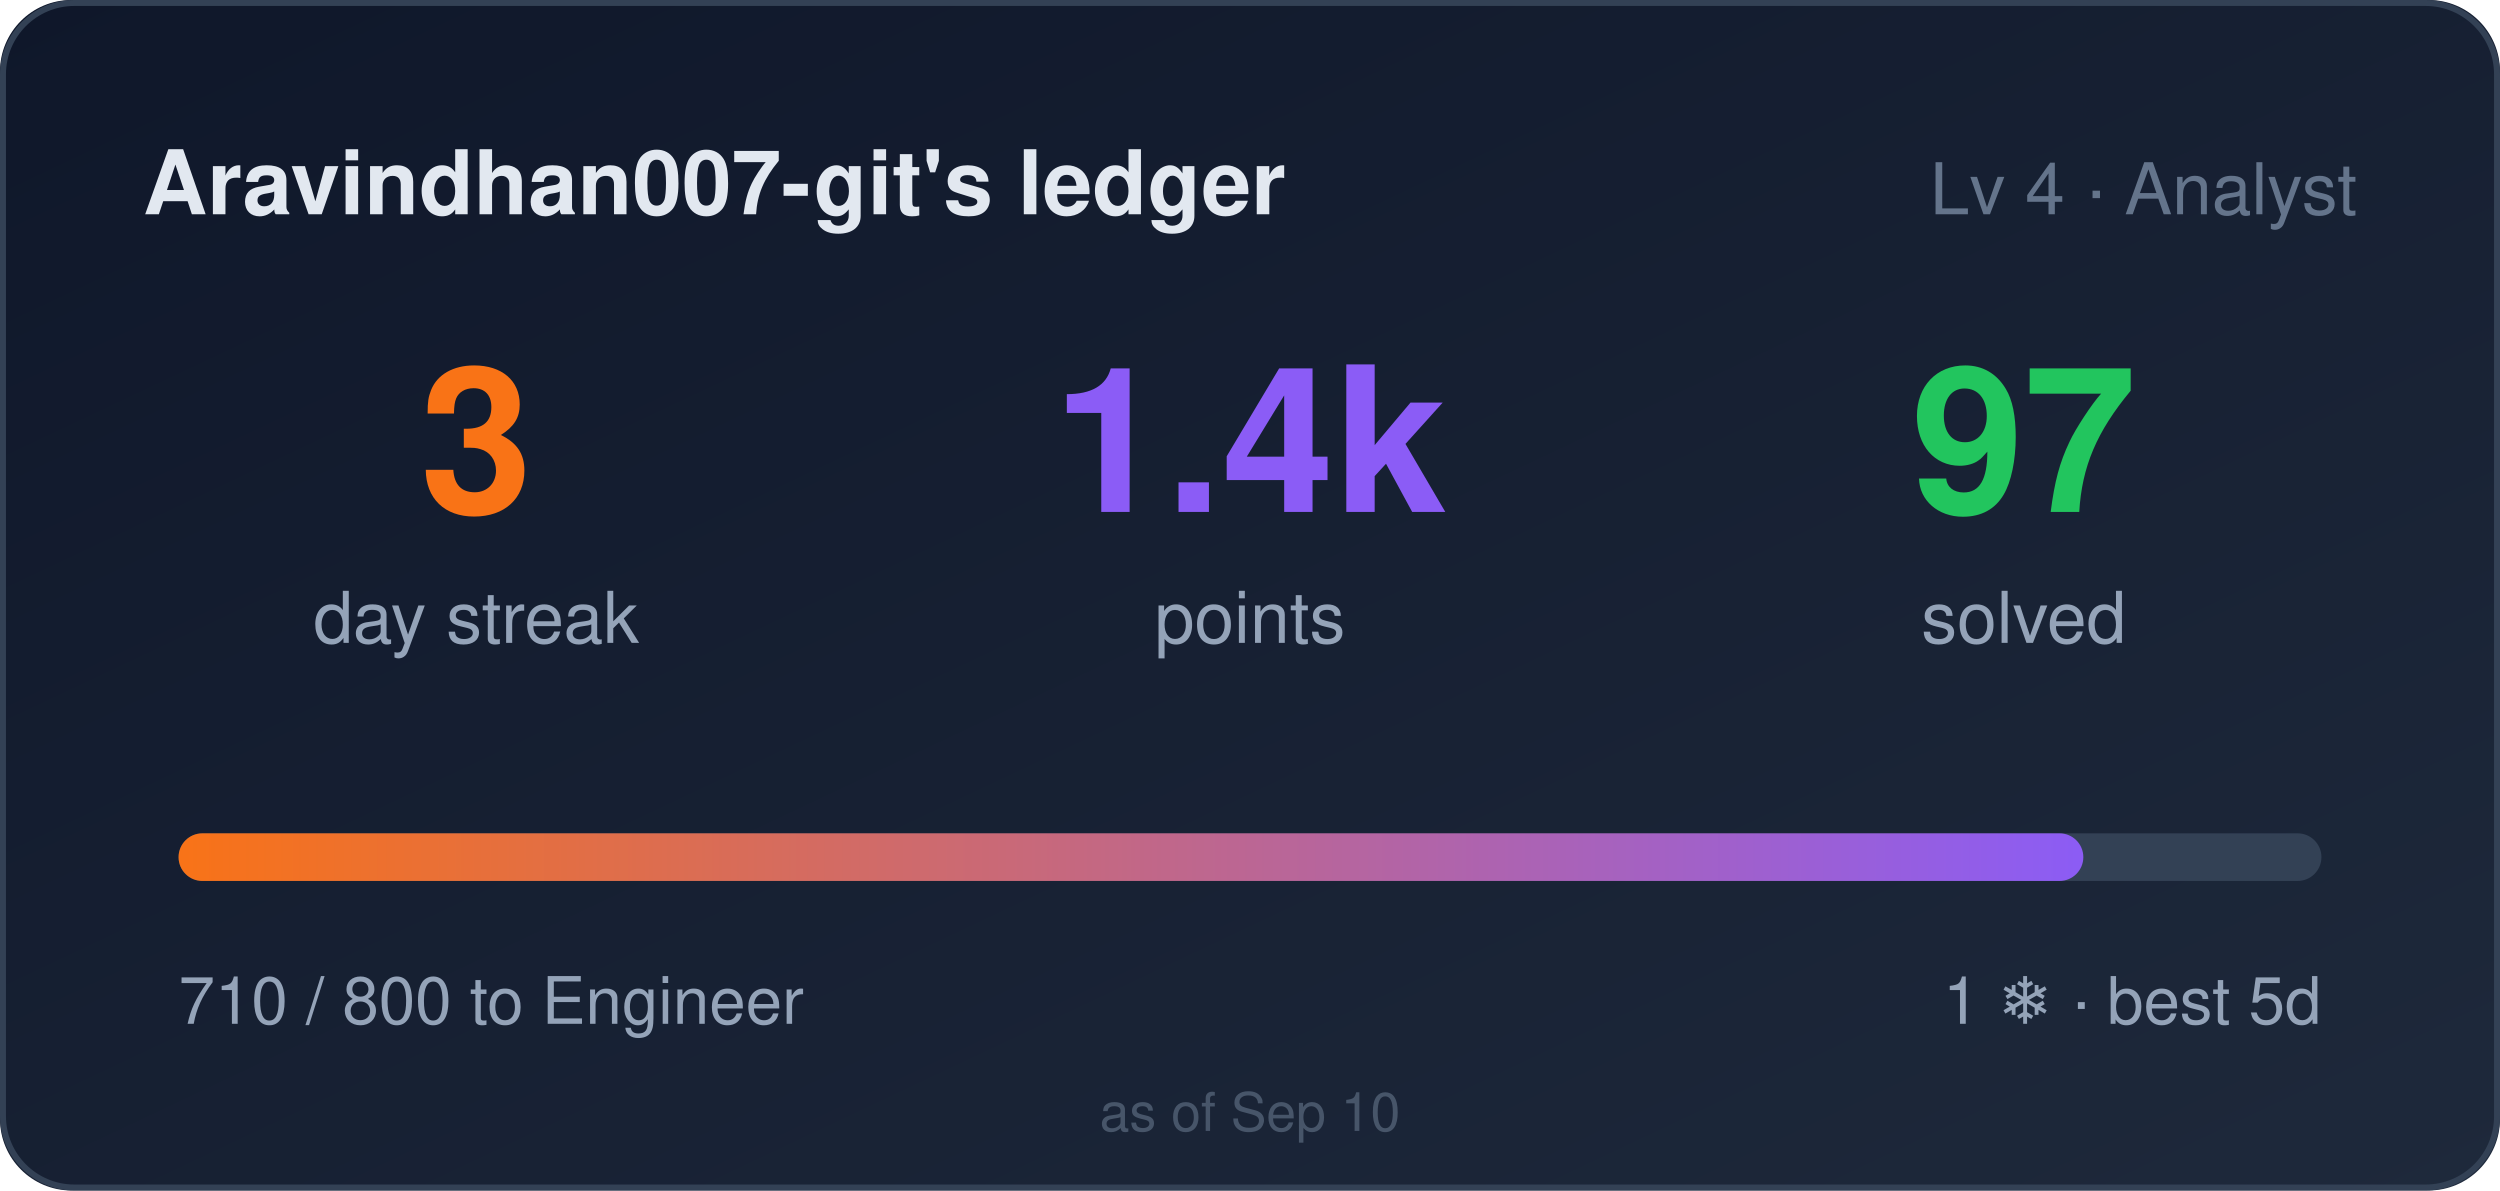
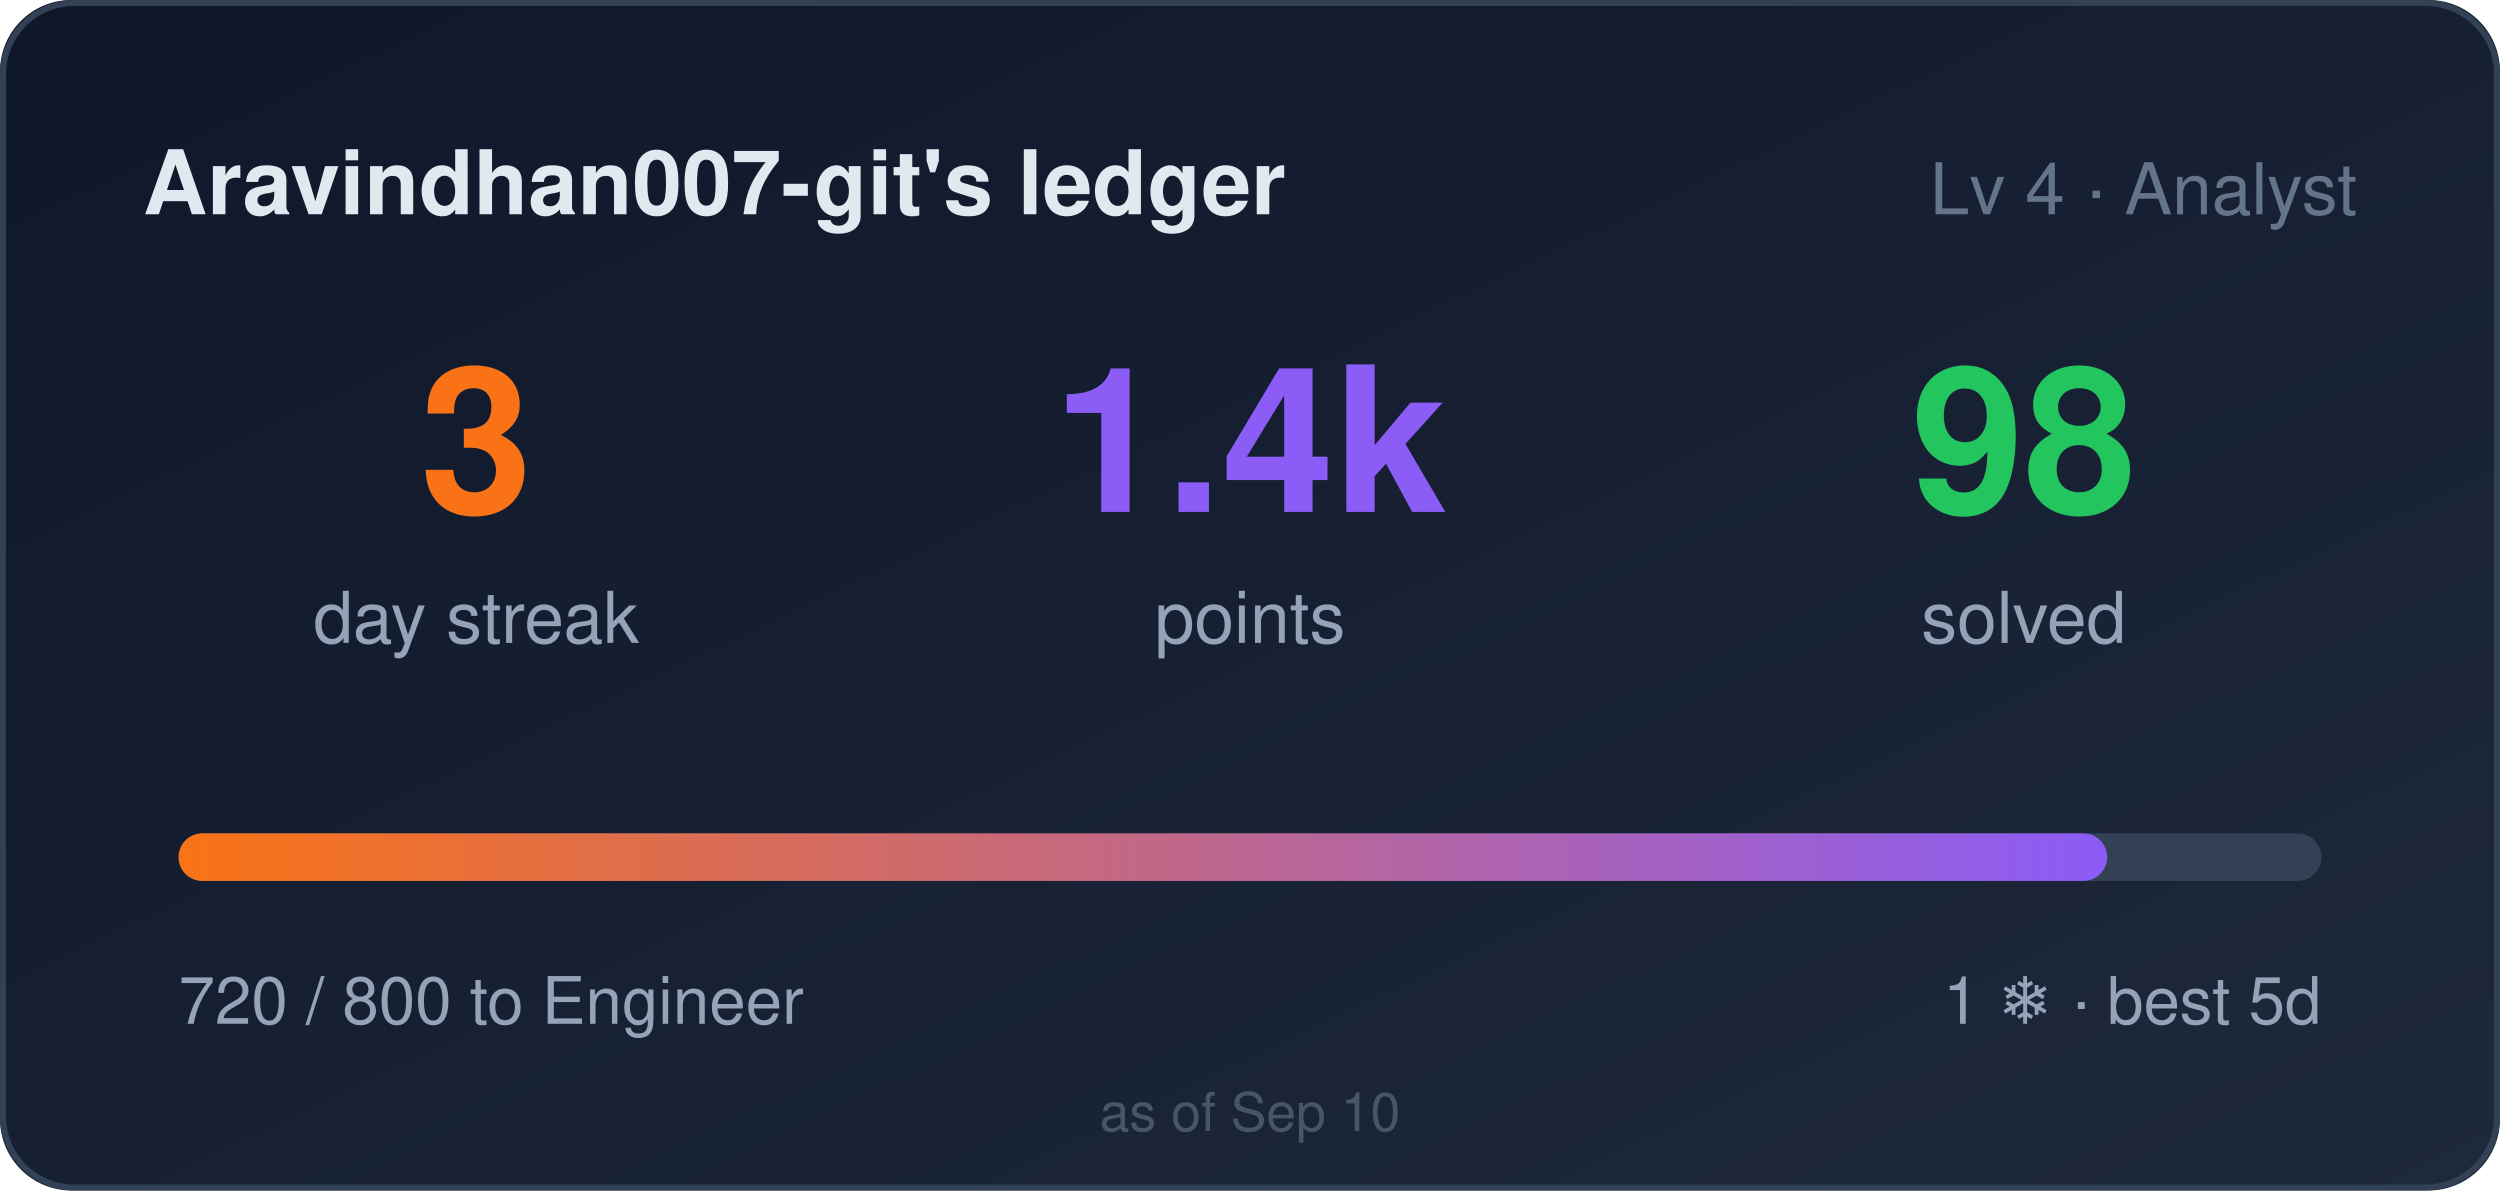
- <svg xmlns="http://www.w3.org/2000/svg" width="420" height="200" role="img" aria-label="Aravindhan007-git's ledger: 3 day streak, 1410 points">
+ <svg xmlns="http://www.w3.org/2000/svg" width="420" height="200" role="img" aria-label="Aravindhan007-git's ledger: 3 day streak, 1420 points">
  <style>
    .bar,.n{transform-box:fill-box}
    .bar{transform-origin:left center}
    @media (prefers-reduced-motion: no-preference){
      .bar{animation:cl-grow .9s cubic-bezier(.22,1,.36,1) both}
      .n{animation:cl-rise .5s ease-out both}
      .n2{animation-delay:.08s}
      .n3{animation-delay:.16s}
    }
    @keyframes cl-grow{from{transform:scaleX(0)}to{transform:scaleX(1)}}
    @keyframes cl-rise{from{opacity:0;transform:translateY(6px)}to{opacity:1;transform:none}}
  </style>
  <defs>
    <linearGradient id="bg" x1="0" y1="0" x2="1" y2="1">
      <stop offset="0" stop-color="#0f172a" />
      <stop offset="1" stop-color="#1e293b" />
    </linearGradient>
    <linearGradient id="bar" x1="0" y1="0" x2="1" y2="0">
      <stop offset="0" stop-color="#f97316" />
      <stop offset="1" stop-color="#8b5cf6" />
    </linearGradient>
  </defs>
  <rect width="420" height="200" rx="12" fill="url(#bg)" />
  <rect x="0.5" y="0.5" width="419" height="199" rx="12" fill="none" stroke="#334155" />
  <text x="24" y="36" fill="#e2e8f0" font-size="15" font-weight="600" font-family="Segoe UI,Helvetica,Arial,sans-serif">Aravindhan007-git's ledger</text>
  <text x="396" y="36" fill="#64748b" font-size="12" text-anchor="end" font-family="Segoe UI,Helvetica,Arial,sans-serif">Lv 4 · Analyst</text>
  <g font-family="Segoe UI,Helvetica,Arial,sans-serif">
    <text class="n n1" x="80" y="86" fill="#f97316" font-size="34" font-weight="700" text-anchor="middle">3</text>
    <text x="80" y="108" fill="#94a3b8" font-size="12" text-anchor="middle">day streak</text>
    <text class="n n2" x="210" y="86" fill="#8b5cf6" font-size="34" font-weight="700" text-anchor="middle">1.4k</text>
    <text x="210" y="108" fill="#94a3b8" font-size="12" text-anchor="middle">points</text>
-     <text class="n n3" x="340" y="86" fill="#22c55e" font-size="34" font-weight="700" text-anchor="middle">97</text>
+     <text class="n n3" x="340" y="86" fill="#22c55e" font-size="34" font-weight="700" text-anchor="middle">98</text>
    <text x="340" y="108" fill="#94a3b8" font-size="12" text-anchor="middle">solved</text>
  </g>
  <rect x="30" y="140" width="360" height="8" rx="4" fill="#334155" />
-   <rect class="bar" x="30" y="140" width="320" height="8" rx="4" fill="url(#bar)" />
-   <text x="30" y="172" fill="#94a3b8" font-size="11" font-family="Segoe UI,Helvetica,Arial,sans-serif">710 / 800 to Engineer</text>
+   <rect class="bar" x="30" y="140" width="324" height="8" rx="4" fill="url(#bar)" />
+   <text x="30" y="172" fill="#94a3b8" font-size="11" font-family="Segoe UI,Helvetica,Arial,sans-serif">720 / 800 to Engineer</text>
  <text x="390" y="172" fill="#94a3b8" font-size="11" text-anchor="end" font-family="Segoe UI,Helvetica,Arial,sans-serif">1 ❄ · best 5d</text>
  <text x="210" y="190" fill="#475569" font-size="9" text-anchor="middle" font-family="Segoe UI,Helvetica,Arial,sans-serif">as of Sep 10</text>
</svg>
